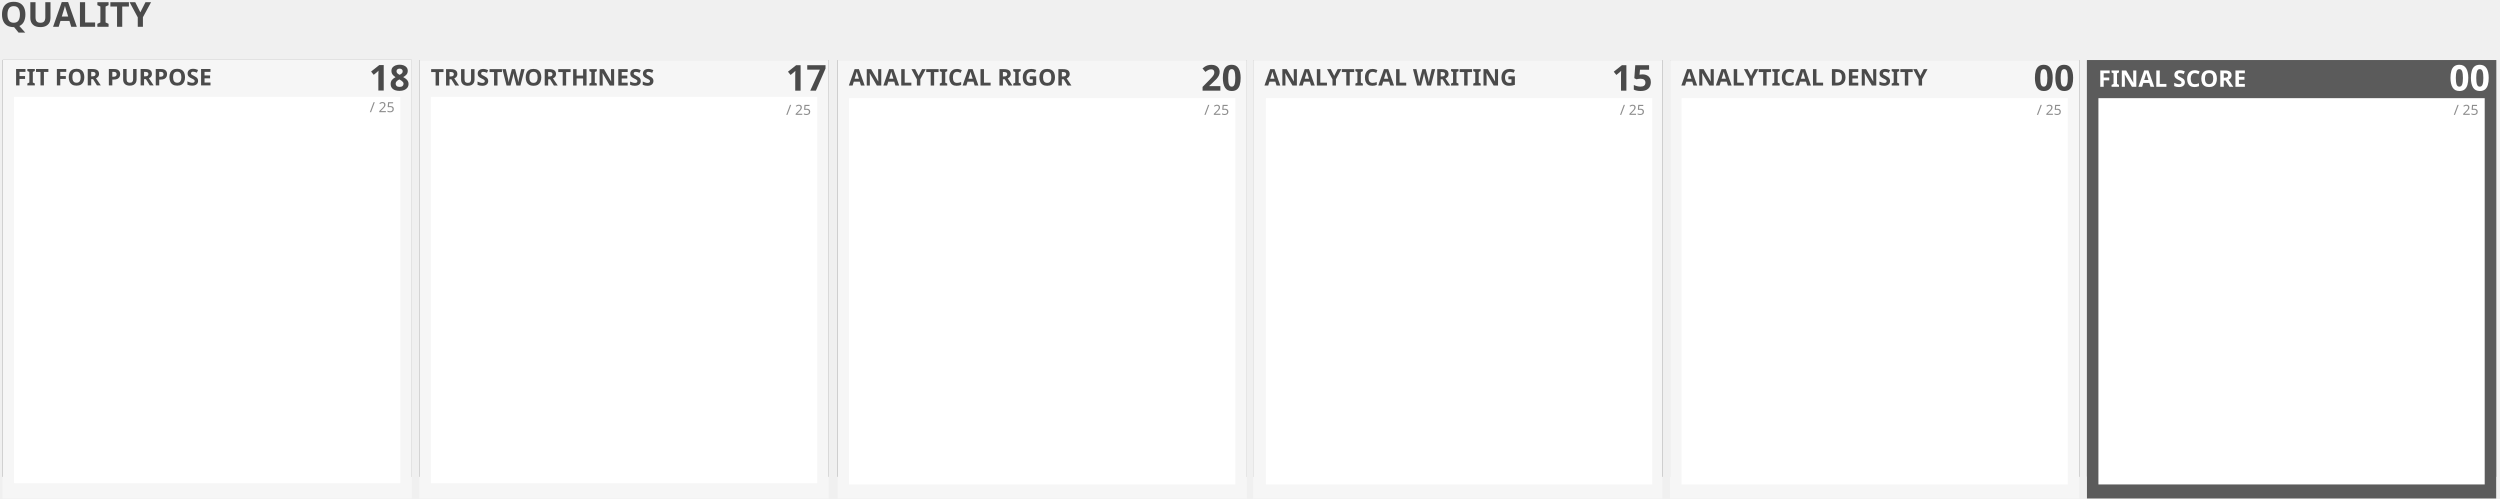
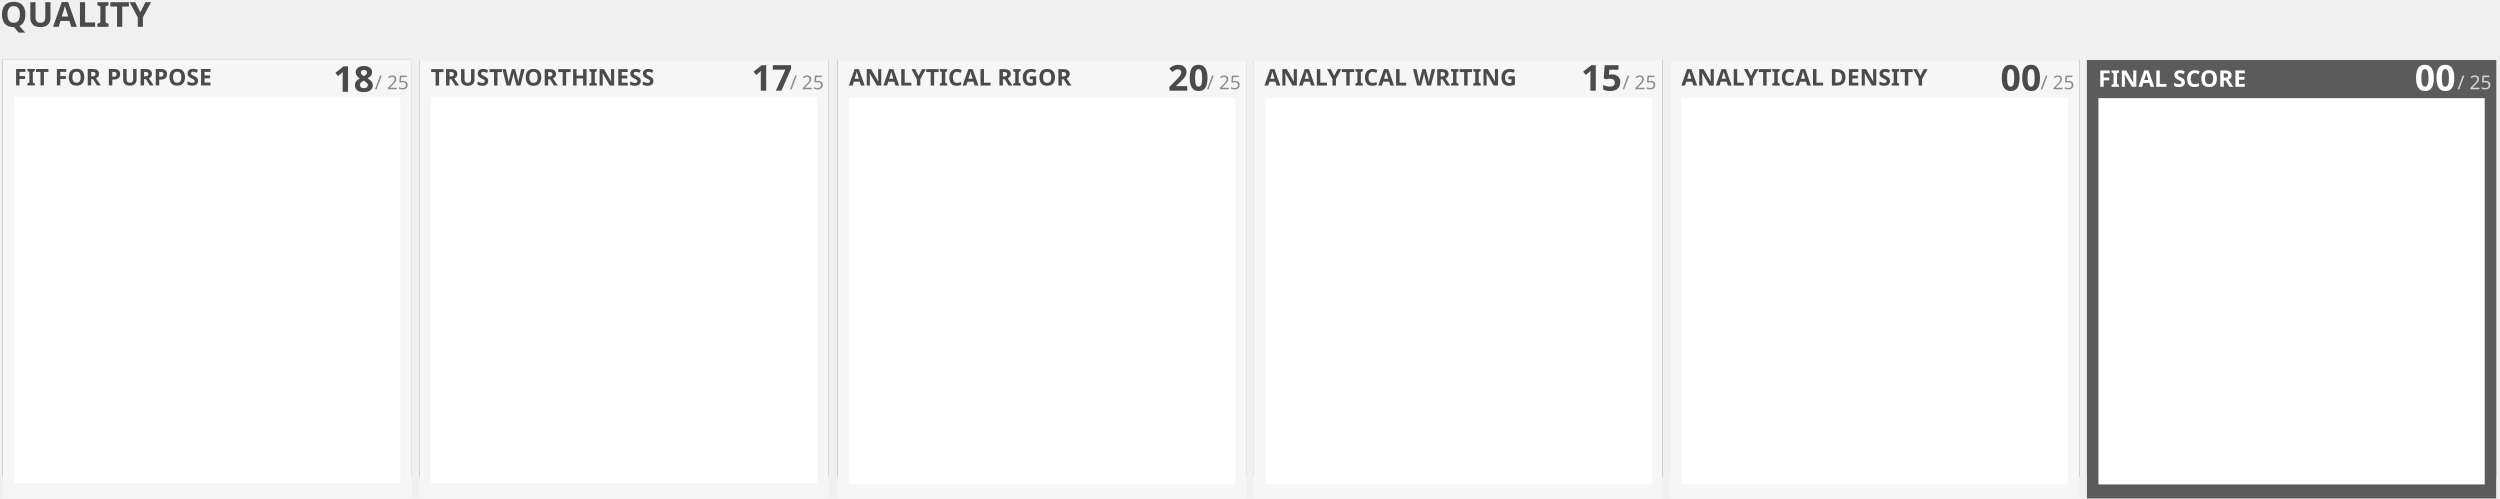
<svg xmlns="http://www.w3.org/2000/svg" width="1961px" height="391px" viewBox="0 0 1961 391" version="1.1">
  <defs />
  <g id="quality" stroke="none" stroke-width="1" fill="none" fill-rule="evenodd">
    <text id="QUALITY" font-family="SourceSansPro-Bold, Source Sans Pro" font-size="27" font-weight="bold" fill="#4A4A4A">
      <tspan x="0" y="21">QUALITY</tspan>
    </text>
    <path d="M2.5,47.5 L2.5,373.5 L322.5,373.5 L322.5,47.5 L2.5,47.5 Z M2.5,47.5 L2.5,373.5 L322.5,373.5 L322.5,47.5 L2.5,47.5 Z M2.5,47.5 L2.5,373.5 L322.5,373.5 L322.5,47.5 L2.5,47.5 Z" id="Rectangle-11" stroke="#979797" fill="#D8D8D8" />
    <path d="M2.5,47.5 L2.5,373.5 L322.5,373.5 L322.5,47.5 L2.5,47.5 Z M2.5,47.5 L2.5,373.5 L322.5,373.5 L322.5,47.5 L2.5,47.5 Z M2.5,47.5 L2.5,373.5 L322.5,373.5 L322.5,47.5 L2.5,47.5 Z" id="Rectangle-11" stroke="#979797" fill="#D8D8D8" />
    <path d="M2,47 L323,47 L323,391 L2,391 L2,47 Z M2,47 L323,47 L323,391 L2,391 L2,47 Z M2,47 L323,47 L323,391 L2,391 L2,47 Z" id="Rectangle-11" fill="#F6F6F6" />
    <g id="quality1" transform="translate(11, 76)" fill="#FFFFFF">
      <rect id="Rectangle" x="0" y="0" width="303" height="303" />
    </g>
    <text id="FIT-FOR-PURPOSE" font-family="SourceSansPro-Bold, Source Sans Pro" font-size="18" font-weight="bold" fill="#4A4A4A">
      <tspan x="11" y="67">FIT FOR PURPOSE</tspan>
    </text>
    <text id="quality1val" font-family="SourceSansPro-Bold, Source Sans Pro" font-size="28" font-weight="bold" fill="#4A4A4A">
-       <tspan x="289.432" y="71">18</tspan>
+       <tspan x="261.432" y="72">18</tspan>
    </text>
-     <text id="/-25" font-family="SourceSansPro-Regular, Source Sans Pro" font-size="11" font-weight="normal" fill="#8D8D8D">
-       <tspan x="290" y="88">/ 25</tspan>
+     <text id="/-25" font-family="SourceSansPro-Regular, Source Sans Pro" font-size="15" font-weight="normal" fill="#8D8D8D">
+       <tspan x="294" y="70">/ 25</tspan>
    </text>
    <g id="Group-3" transform="translate(329, 43)">
      <path d="M0.5,4.616 L0.5,330.506 L320.5,330.506 L320.5,4.616 L0.5,4.616 Z M0.5,4.616 L0.5,330.506 L320.5,330.506 L320.5,4.616 L0.5,4.616 Z M0.5,4.616 L0.5,330.506 L320.5,330.506 L320.5,4.616 L0.5,4.616 Z" id="Rectangle-11" stroke="#979797" fill="#D8D8D8" />
      <path d="M0.5,4.616 L0.5,330.506 L320.5,330.506 L320.5,4.616 L0.5,4.616 Z M0.5,4.616 L0.5,330.506 L320.5,330.506 L320.5,4.616 L0.5,4.616 Z M0.5,4.616 L0.5,330.506 L320.5,330.506 L320.5,4.616 L0.5,4.616 Z" id="Rectangle-11" stroke="#979797" fill="#D8D8D8" />
      <path d="M0,4.116 L321,4.116 L321,348 L0,348 L0,4.116 Z M0,4.116 L321,4.116 L321,348 L0,348 L0,4.116 Z M0,4.116 L321,4.116 L321,348 L0,348 L0,4.116 Z" id="Rectangle-11" fill="#F6F6F6" />
      <g id="quality2" transform="translate(9, 33)" fill="#FFFFFF">
        <rect id="Rectangle" x="0" y="0" width="303" height="303" />
      </g>
      <text id="TRUSTWORTHINESS" font-family="SourceSansPro-Bold, Source Sans Pro" font-size="18" font-weight="bold" fill="#4A4A4A">
        <tspan x="8.835" y="24.11">TRUSTWORTHINESS</tspan>
      </text>
      <text id="quality2val" font-family="SourceSansPro-Bold, Source Sans Pro" font-size="28" font-weight="bold" fill="#4A4A4A">
-         <tspan x="287.432" y="28.112">17</tspan>
+         <tspan x="260.432" y="28.112">17</tspan>
      </text>
-       <text id="/-25" font-family="SourceSansPro-Regular, Source Sans Pro" font-size="11" font-weight="normal" fill="#8D8D8D">
-         <tspan x="287.624" y="47.103">/ 25</tspan>
+       <text id="/-25" font-family="SourceSansPro-Regular, Source Sans Pro" font-size="15" font-weight="normal" fill="#8D8D8D">
+         <tspan x="290.542" y="27">/ 25</tspan>
      </text>
    </g>
    <g id="Group-3" transform="translate(657, 43)">
      <path d="M0.5,4.616 L0.5,330.506 L320.5,330.506 L320.5,4.616 L0.5,4.616 Z M0.5,4.616 L0.5,330.506 L320.5,330.506 L320.5,4.616 L0.5,4.616 Z M0.5,4.616 L0.5,330.506 L320.5,330.506 L320.5,4.616 L0.5,4.616 Z" id="Rectangle-11" stroke="#979797" fill="#D8D8D8" />
      <path d="M0.5,4.616 L0.5,330.506 L320.5,330.506 L320.5,4.616 L0.5,4.616 Z M0.5,4.616 L0.5,330.506 L320.5,330.506 L320.5,4.616 L0.5,4.616 Z M0.5,4.616 L0.5,330.506 L320.5,330.506 L320.5,4.616 L0.5,4.616 Z" id="Rectangle-11" stroke="#979797" fill="#D8D8D8" />
      <path d="M0,4.116 L321,4.116 L321,348 L0,348 L0,4.116 Z M0,4.116 L321,4.116 L321,348 L0,348 L0,4.116 Z M0,4.116 L321,4.116 L321,348 L0,348 L0,4.116 Z" id="Rectangle-11" fill="#F6F6F6" />
      <g id="quality3" transform="translate(9, 34)" fill="#FFFFFF">
        <rect id="Rectangle" x="0" y="0" width="303" height="303" />
      </g>
      <text id="ANALYTICAL-RIGOR" font-family="SourceSansPro-Bold, Source Sans Pro" font-size="18" font-weight="bold" fill="#4A4A4A">
        <tspan x="8.835" y="24.11">ANALYTICAL RIGOR</tspan>
      </text>
      <text id="quality3val" font-family="SourceSansPro-Bold, Source Sans Pro" font-size="28" font-weight="bold" fill="#4A4A4A">
-         <tspan x="285.172" y="28.112">20</tspan>
+         <tspan x="259.172" y="28.112">20</tspan>
      </text>
-       <text id="/-25" font-family="SourceSansPro-Regular, Source Sans Pro" font-size="11" font-weight="normal" fill="#8D8D8D">
-         <tspan x="287.624" y="47.103">/ 25</tspan>
+       <text id="/-25" font-family="SourceSansPro-Regular, Source Sans Pro" font-size="15" font-weight="normal" fill="#8D8D8D">
+         <tspan x="289.624" y="27">/ 25</tspan>
      </text>
    </g>
    <g id="Group-3" transform="translate(983, 43)">
      <path d="M0.5,4.616 L0.5,330.506 L320.5,330.506 L320.5,4.616 L0.5,4.616 Z M0.5,4.616 L0.5,330.506 L320.5,330.506 L320.5,4.616 L0.5,4.616 Z M0.5,4.616 L0.5,330.506 L320.5,330.506 L320.5,4.616 L0.5,4.616 Z" id="Rectangle-11" stroke="#979797" fill="#D8D8D8" />
      <path d="M0.5,4.616 L0.5,330.506 L320.5,330.506 L320.5,4.616 L0.5,4.616 Z M0.5,4.616 L0.5,330.506 L320.5,330.506 L320.5,4.616 L0.5,4.616 Z M0.5,4.616 L0.5,330.506 L320.5,330.506 L320.5,4.616 L0.5,4.616 Z" id="Rectangle-11" stroke="#979797" fill="#D8D8D8" />
      <path d="M0,4.116 L321,4.116 L321,348 L0,348 L0,4.116 Z M0,4.116 L321,4.116 L321,348 L0,348 L0,4.116 Z M0,4.116 L321,4.116 L321,348 L0,348 L0,4.116 Z" id="Rectangle-11" fill="#F6F6F6" />
      <g id="quality4" transform="translate(10, 34)" fill="#FFFFFF">
        <rect id="Rectangle" x="0" y="0" width="303" height="303" />
      </g>
      <text id="ANALYTICAL-WRITING" font-family="SourceSansPro-Bold, Source Sans Pro" font-size="18" font-weight="bold" fill="#4A4A4A">
        <tspan x="8.835" y="24.11">ANALYTICAL WRITING</tspan>
      </text>
      <text id="quality4val" font-family="SourceSansPro-Bold, Source Sans Pro" font-size="28" font-weight="bold" fill="#4A4A4A">
-         <tspan x="281.172" y="28.112">15</tspan>
+         <tspan x="257.172" y="28.112">15</tspan>
      </text>
-       <text id="/-25" font-family="SourceSansPro-Regular, Source Sans Pro" font-size="11" font-weight="normal" fill="#8D8D8D">
-         <tspan x="287.624" y="47.103">/ 25</tspan>
+       <text id="/-25" font-family="SourceSansPro-Regular, Source Sans Pro" font-size="15" font-weight="normal" fill="#8D8D8D">
+         <tspan x="289.624" y="27">/ 25</tspan>
      </text>
    </g>
    <g id="Group-3" transform="translate(1310, 43)">
      <path d="M0.5,4.616 L0.5,330.506 L320.5,330.506 L320.5,4.616 L0.5,4.616 Z M0.5,4.616 L0.5,330.506 L320.5,330.506 L320.5,4.616 L0.5,4.616 Z M0.5,4.616 L0.5,330.506 L320.5,330.506 L320.5,4.616 L0.5,4.616 Z" id="Rectangle-11" stroke="#979797" fill="#D8D8D8" />
      <path d="M0.5,4.616 L0.5,330.506 L320.5,330.506 L320.5,4.616 L0.5,4.616 Z M0.5,4.616 L0.5,330.506 L320.5,330.506 L320.5,4.616 L0.5,4.616 Z M0.5,4.616 L0.5,330.506 L320.5,330.506 L320.5,4.616 L0.5,4.616 Z" id="Rectangle-11" stroke="#979797" fill="#D8D8D8" />
      <path d="M0,4.116 L321,4.116 L321,348 L0,348 L0,4.116 Z M0,4.116 L321,4.116 L321,348 L0,348 L0,4.116 Z M0,4.116 L321,4.116 L321,348 L0,348 L0,4.116 Z" id="Rectangle-11" fill="#F6F6F6" />
      <g id="quality5" transform="translate(9, 34)" fill="#FFFFFF">
        <rect id="Rectangle" x="0" y="0" width="303" height="303" />
      </g>
      <text id="ANALYTICAL-DENSITY" font-family="SourceSansPro-Bold, Source Sans Pro" font-size="18" font-weight="bold" fill="#4A4A4A">
        <tspan x="8.835" y="24.11">ANALYTICAL DENSITY</tspan>
      </text>
      <text id="quality5val" font-family="SourceSansPro-Bold, Source Sans Pro" font-size="28" font-weight="bold" fill="#4A4A4A">
-         <tspan x="285.172" y="28.112">00</tspan>
+         <tspan x="259.172" y="28.112">00</tspan>
      </text>
-       <text id="/-25" font-family="SourceSansPro-Regular, Source Sans Pro" font-size="11" font-weight="normal" fill="#8D8D8D">
-         <tspan x="287.624" y="47.103">/ 25</tspan>
+       <text id="/-25" font-family="SourceSansPro-Regular, Source Sans Pro" font-size="15" font-weight="normal" fill="#8D8D8D">
+         <tspan x="290.582" y="27">/ 25</tspan>
      </text>
    </g>
    <g id="Group-3" transform="translate(1637, 43)">
      <path d="M0.5,4.616 L0.5,330.506 L320.5,330.506 L320.5,4.616 L0.5,4.616 Z M0.5,4.616 L0.5,330.506 L320.5,330.506 L320.5,4.616 L0.5,4.616 Z M0.5,4.616 L0.5,330.506 L320.5,330.506 L320.5,4.616 L0.5,4.616 Z" id="Rectangle-11" stroke="#979797" fill="#D8D8D8" />
      <path d="M0.5,4.616 L0.5,330.506 L320.5,330.506 L320.5,4.616 L0.5,4.616 Z M0.5,4.616 L0.5,330.506 L320.5,330.506 L320.5,4.616 L0.5,4.616 Z M0.5,4.616 L0.5,330.506 L320.5,330.506 L320.5,4.616 L0.5,4.616 Z" id="Rectangle-11" stroke="#979797" fill="#D8D8D8" />
      <path d="M0,4.116 L321,4.116 L321,348 L0,348 L0,4.116 Z M0,4.116 L321,4.116 L321,348 L0,348 L0,4.116 Z M0,4.116 L321,4.116 L321,348 L0,348 L0,4.116 Z" id="Rectangle-11" fill="#5B5B5B" />
      <g id="quality6" transform="translate(9, 34)" fill="#FFFFFF">
        <rect id="Rectangle" x="0" y="0" width="303" height="303" />
      </g>
      <text id="FINAL-SCORE" font-family="SourceSansPro-Bold, Source Sans Pro" font-size="18" font-weight="bold" fill="#FFFFFF">
        <tspan x="8.835" y="25.11">FINAL SCORE</tspan>
      </text>
      <text id="quality6val" font-family="SourceSansPro-Bold, Source Sans Pro" font-size="28" font-weight="bold" fill="#FFFFFF">
-         <tspan x="284.147" y="28.111">00</tspan>
+         <tspan x="257.147" y="28.111">00</tspan>
      </text>
-       <text id="/-25" font-family="SourceSansPro-Regular, Source Sans Pro" font-size="11" font-weight="normal" fill="#8D8D8D">
-         <tspan x="287.624" y="47.103">/ 25</tspan>
+       <text id="/-25" font-family="SourceSansPro-Regular, Source Sans Pro" font-size="15" font-weight="normal" fill="#D6D6D6">
+         <tspan x="290.624" y="27">/ 25</tspan>
      </text>
    </g>
  </g>
</svg>
